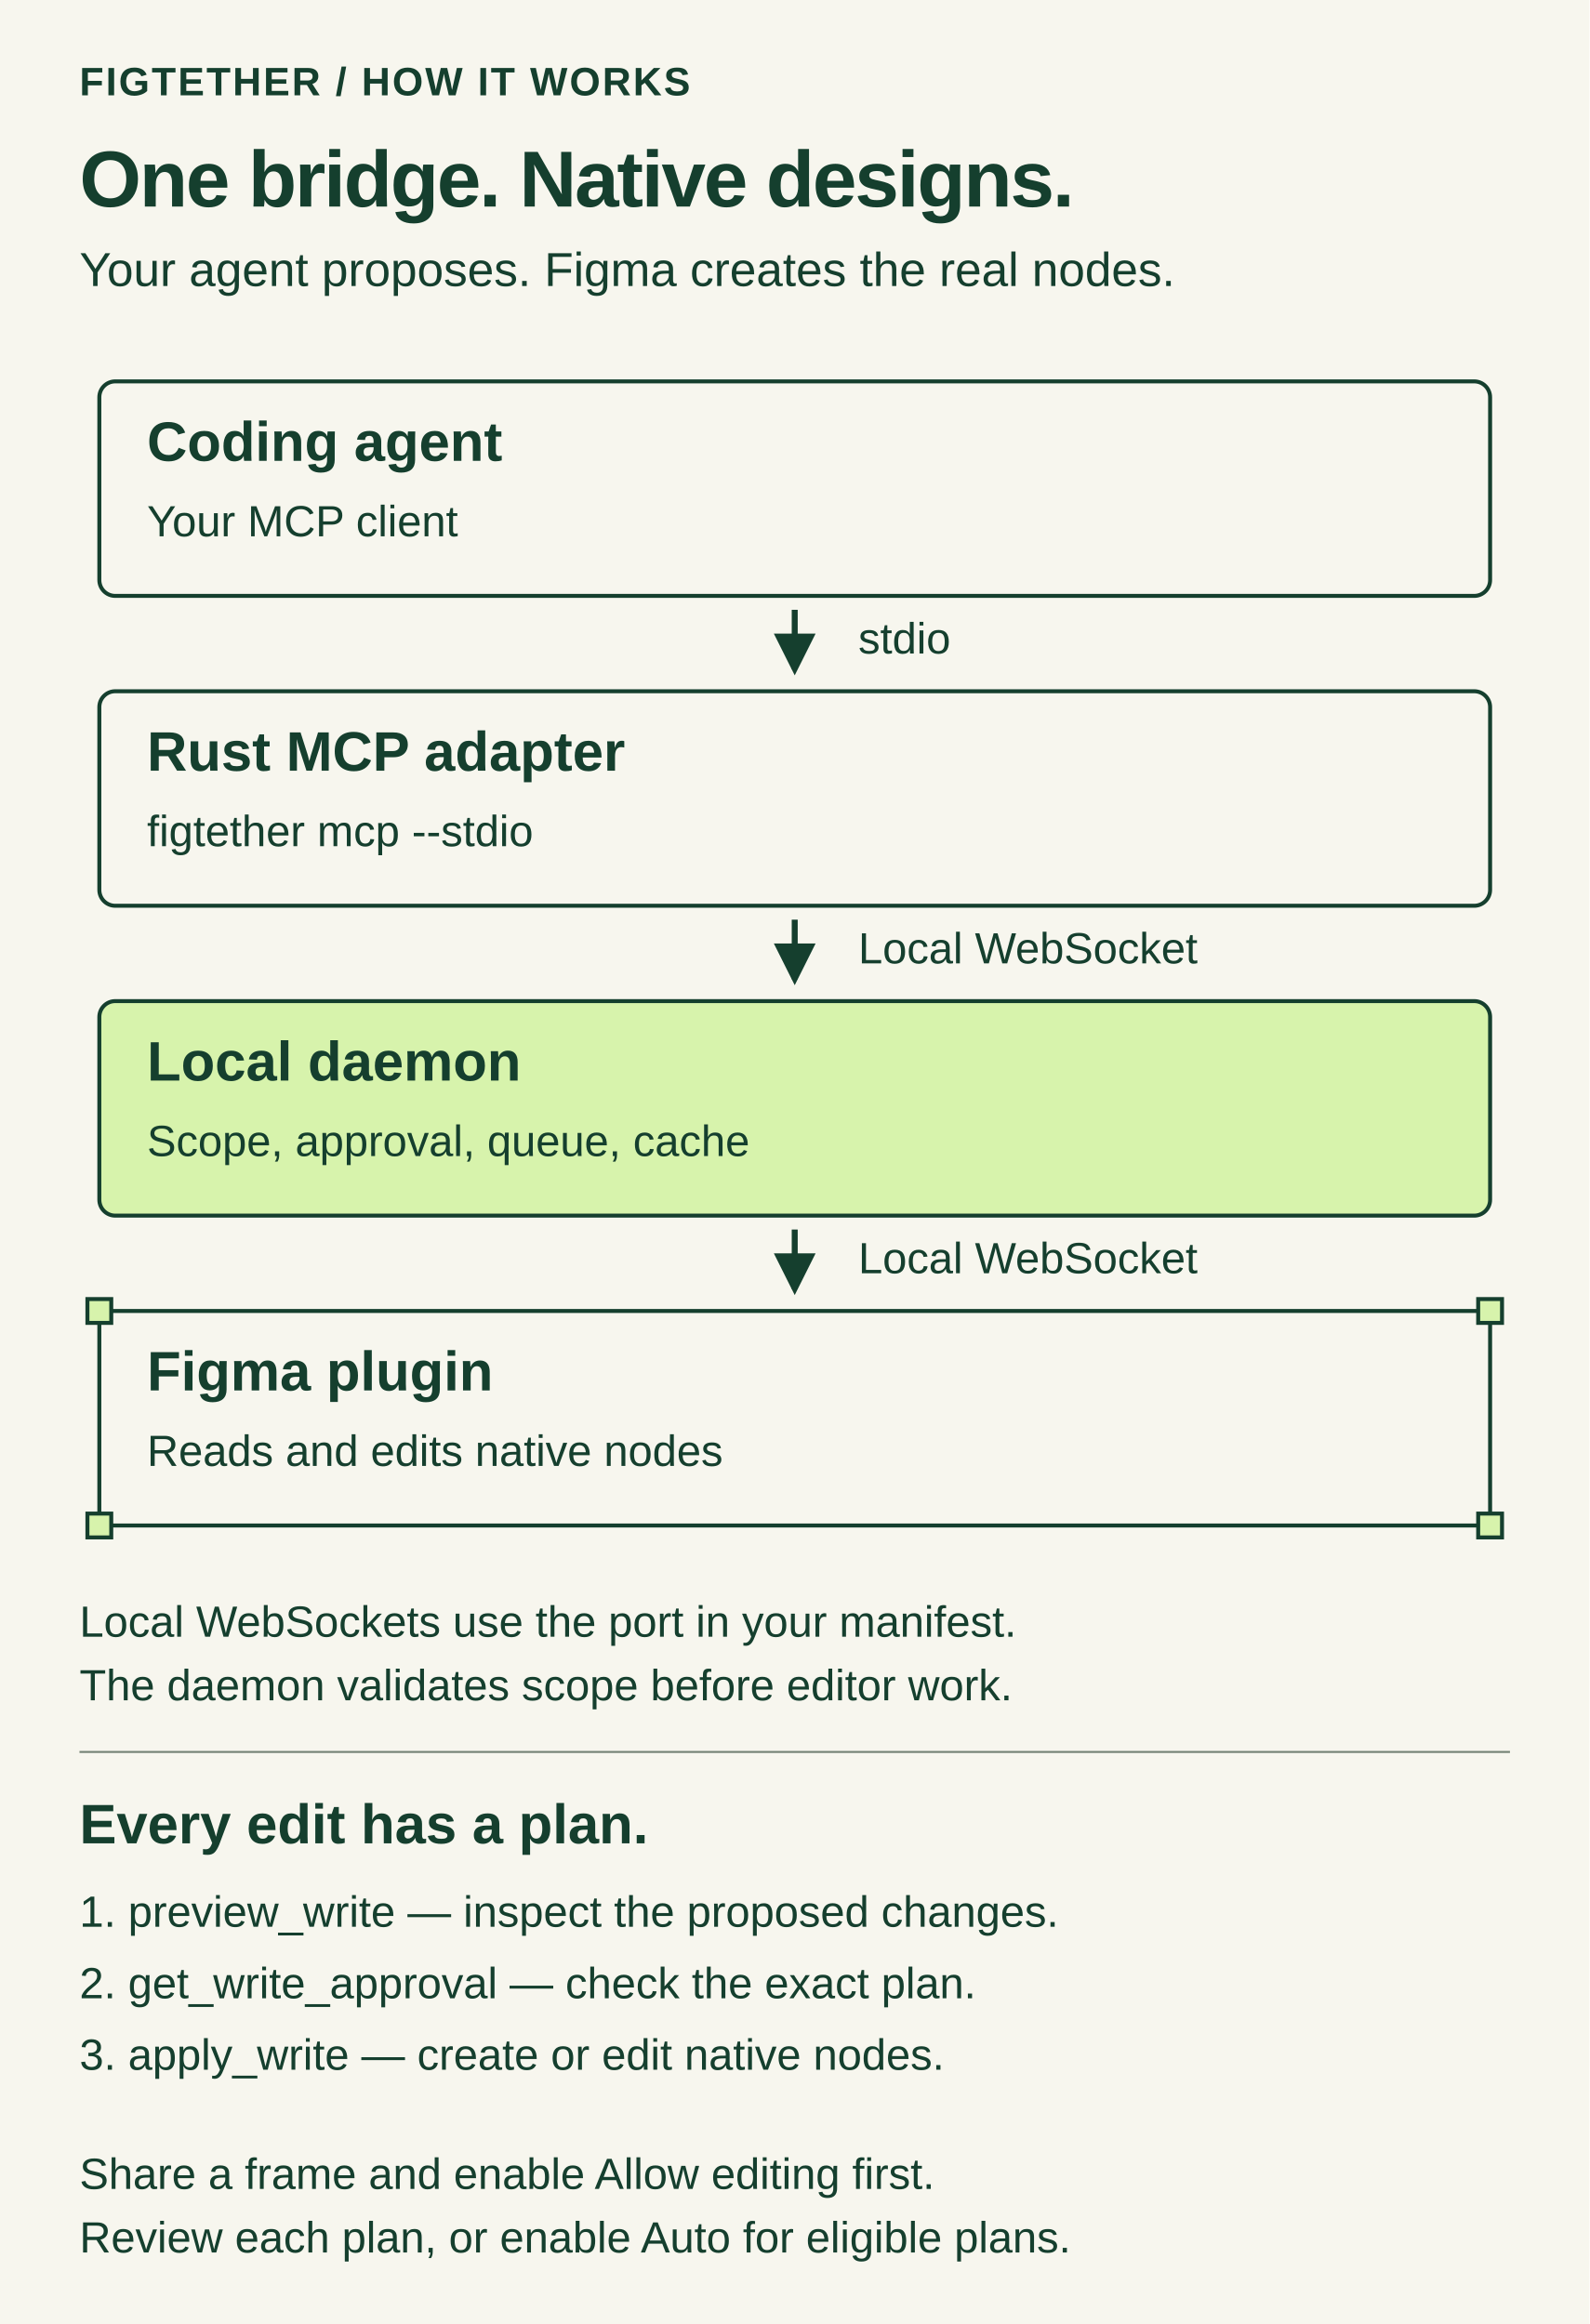
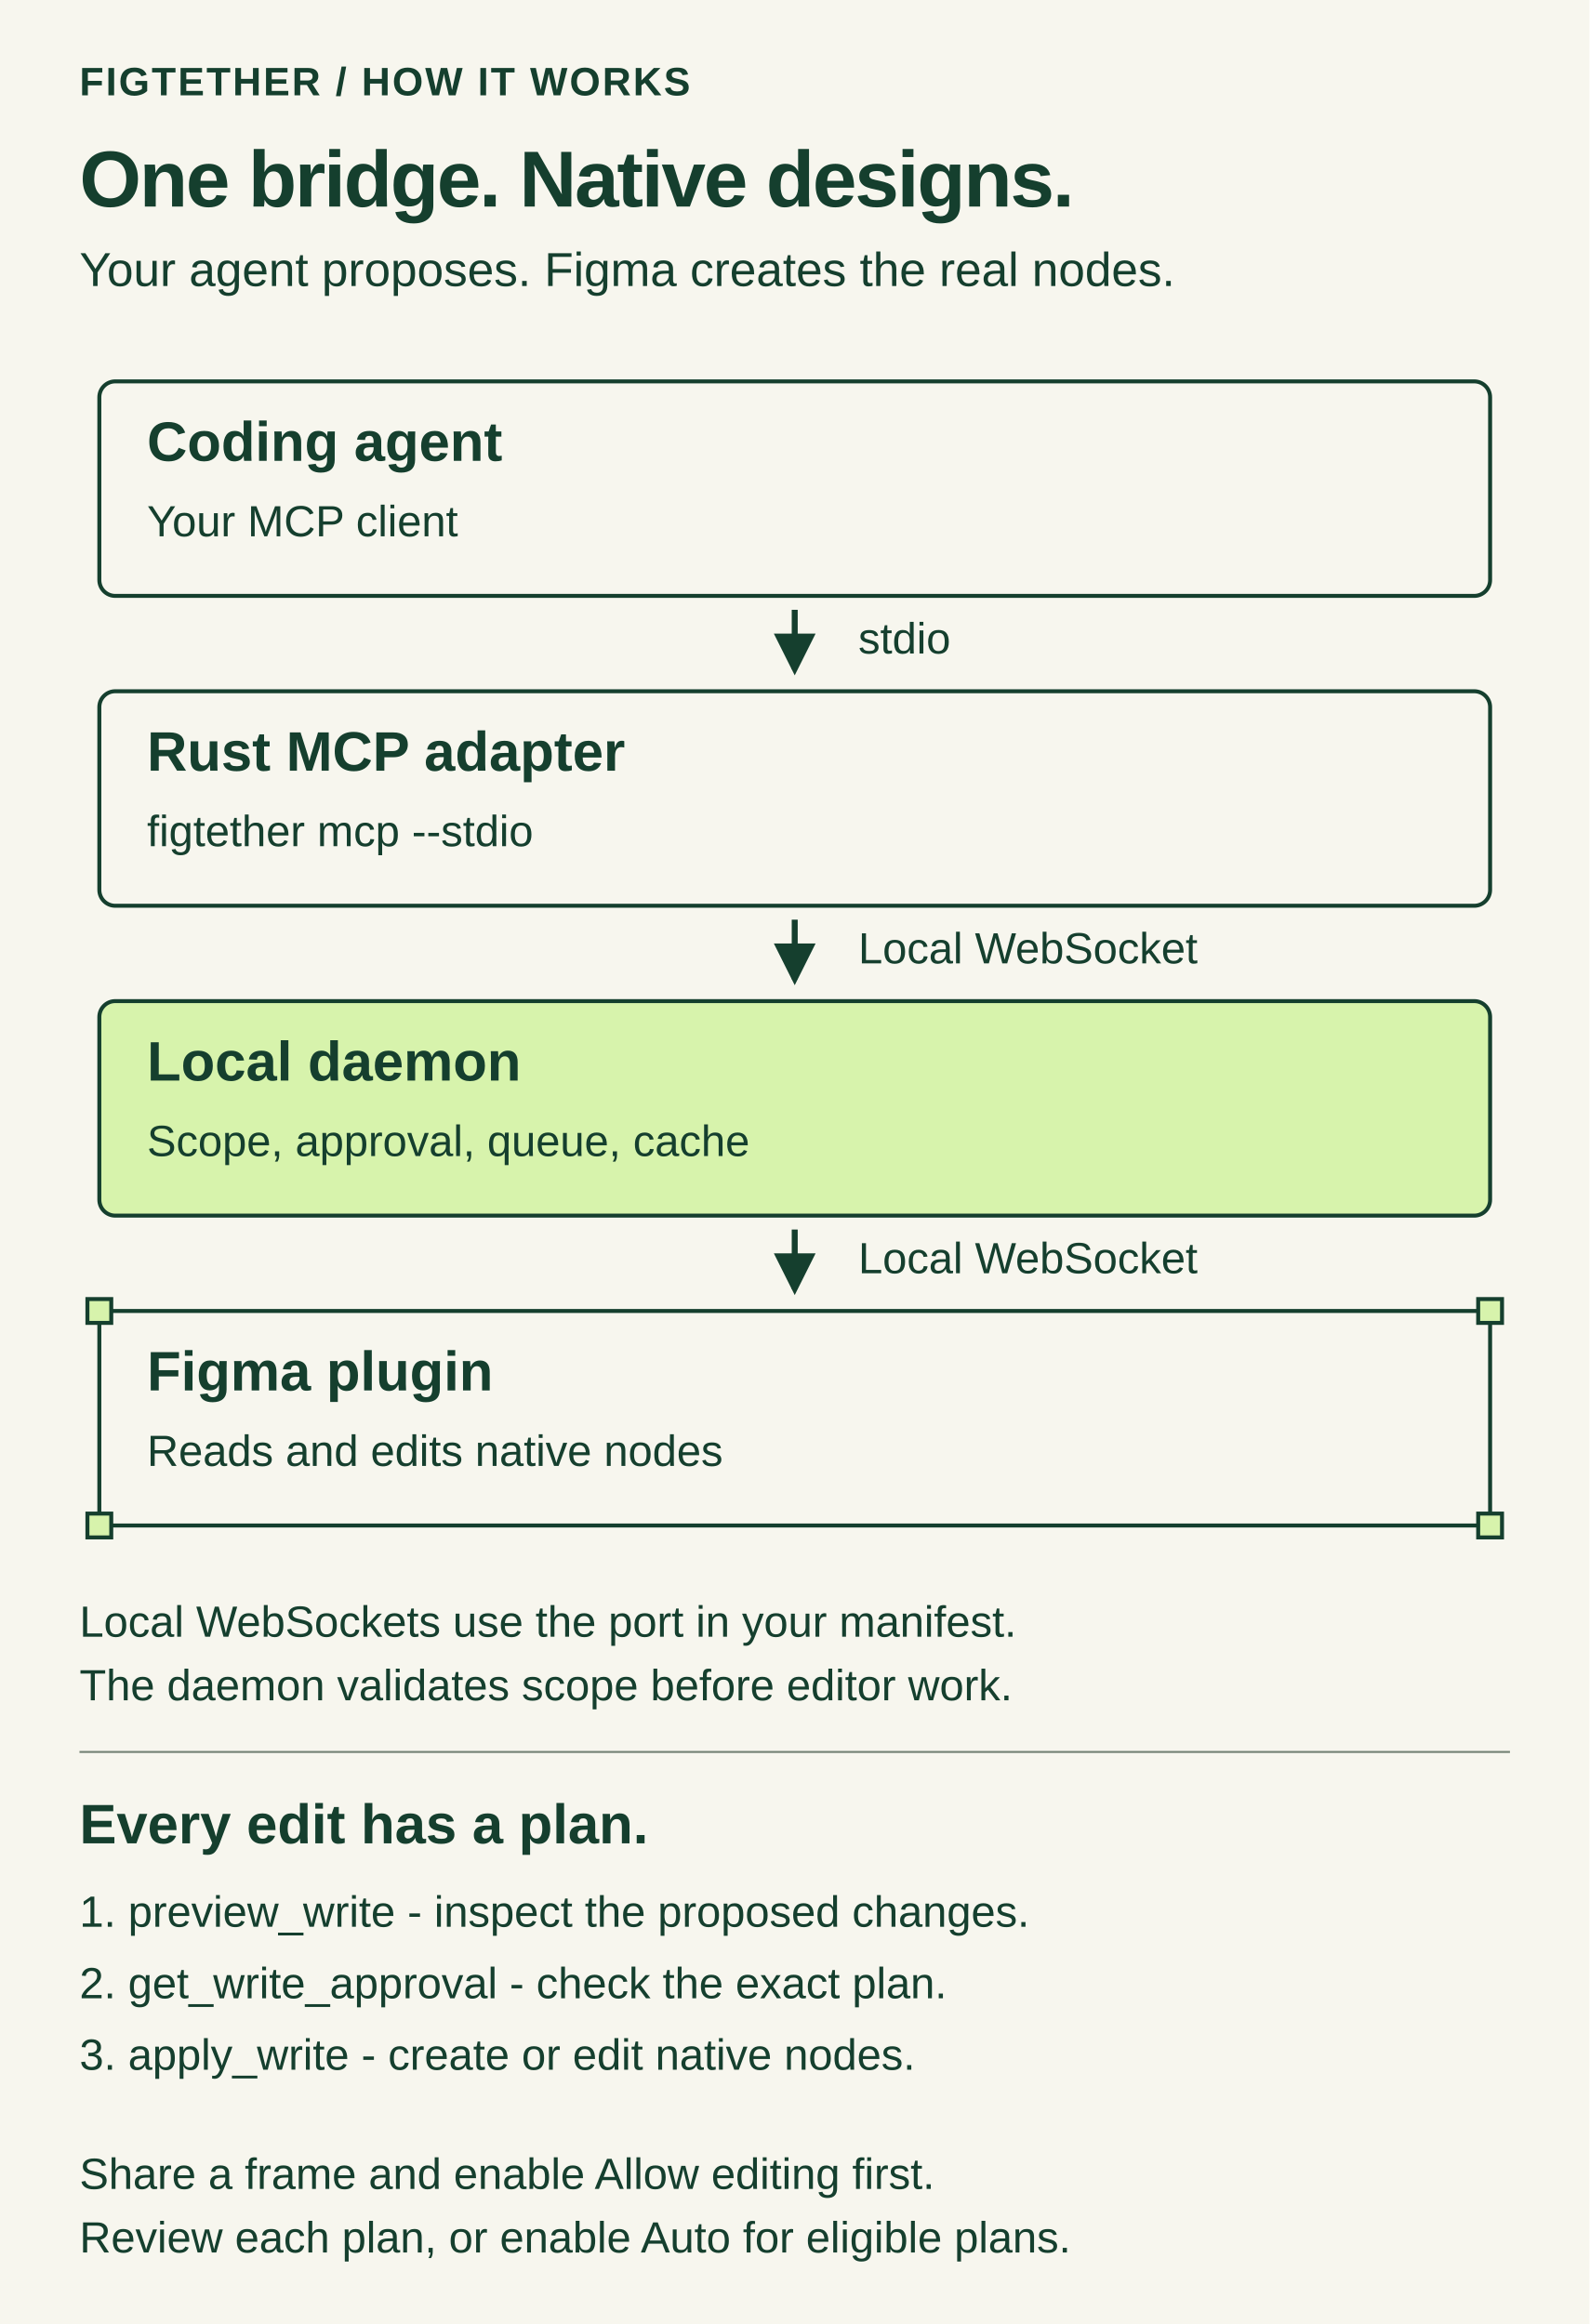
<svg xmlns="http://www.w3.org/2000/svg" width="800" height="1170" viewBox="0 0 800 1170" role="img" aria-labelledby="title desc">
  <style>text{fill:#153f2e;font-family:Arial,Helvetica,sans-serif;font-size:24px}.heading{font-size:40px;font-weight:800;letter-spacing:-1px}.label{font-size:28px;font-weight:700}.body{font-size:24px}.small{font-size:22px}.meta{font-size:20px;font-weight:700;letter-spacing:1px}.code{font-family:Consolas,monospace;font-size:26px;font-weight:700}.value{font-size:32px;font-weight:700;font-variant-numeric:tabular-nums}.tick{font-size:20px}.step{font-size:26px;font-weight:800}</style>
  <rect width="800" height="1170" fill="#f7f6ee" />
  <defs>
    <marker id="arrow" markerWidth="7" markerHeight="7" refX="6" refY="3.5" orient="auto">
      <path d="M 0 0 L 7 3.5 L 0 7" fill="#153f2e" />
    </marker>
  </defs>
  <text x="40" y="48" class="meta">FIGTETHER / HOW IT WORKS</text>
  <text x="40" y="104" class="heading">One bridge. Native designs.</text>
  <text x="40" y="144" class="body">Your agent proposes. Figma creates the real nodes.</text>
  <rect x="50" y="192" width="700" height="108" rx="8" fill="#f7f6ee" stroke="#153f2e" stroke-width="2" />
  <text x="74" y="232" class="label">Coding agent</text>
  <text x="74" y="270" class="small">Your MCP client</text>
  <path d="M 400 307 V 337" fill="none" stroke="#153f2e" stroke-width="3" marker-end="url(#arrow)" />
  <text x="432" y="329" class="small">stdio</text>
  <rect x="50" y="348" width="700" height="108" rx="8" fill="#f7f6ee" stroke="#153f2e" stroke-width="2" />
  <text x="74" y="388" class="label">Rust MCP adapter</text>
  <text x="74" y="426" class="small">figtether mcp --stdio</text>
  <path d="M 400 463 V 493" fill="none" stroke="#153f2e" stroke-width="3" marker-end="url(#arrow)" />
  <text x="432" y="485" class="small">Local WebSocket</text>
  <rect x="50" y="504" width="700" height="108" rx="8" fill="#d7f3ac" stroke="#153f2e" stroke-width="2" />
  <text x="74" y="544" class="label">Local daemon</text>
  <text x="74" y="582" class="small">Scope, approval, queue, cache</text>
  <path d="M 400 619 V 649" fill="none" stroke="#153f2e" stroke-width="3" marker-end="url(#arrow)" />
  <text x="432" y="641" class="small">Local WebSocket</text>
  <rect x="50" y="660" width="700" height="108" rx="0" fill="#f7f6ee" stroke="#153f2e" stroke-width="2" />
  <text x="74" y="700" class="label">Figma plugin</text>
  <text x="74" y="738" class="small">Reads and edits native nodes</text>
  <rect x="44" y="654" width="12" height="12" fill="#d7f3ac" stroke="#153f2e" stroke-width="2" />
  <rect x="744" y="654" width="12" height="12" fill="#d7f3ac" stroke="#153f2e" stroke-width="2" />
  <rect x="44" y="762" width="12" height="12" fill="#d7f3ac" stroke="#153f2e" stroke-width="2" />
  <rect x="744" y="762" width="12" height="12" fill="#d7f3ac" stroke="#153f2e" stroke-width="2" />
  <text x="40" y="824" class="small">Local WebSockets use the port in your manifest.</text>
  <text x="40" y="856" class="small">The daemon validates scope before editor work.</text>
  <path d="M 40 882 L 760 882" fill="none" stroke="#748375" />
  <text x="40" y="928" class="label">Every edit has a plan.</text>
-   <text x="40" y="970" class="small">1. preview_write — inspect the proposed changes.</text>
-   <text x="40" y="1006" class="small">2. get_write_approval — check the exact plan.</text>
-   <text x="40" y="1042" class="small">3. apply_write — create or edit native nodes.</text>
+   <text x="40" y="970" class="small">1. preview_write - inspect the proposed changes.</text>
+   <text x="40" y="1006" class="small">2. get_write_approval - check the exact plan.</text>
+   <text x="40" y="1042" class="small">3. apply_write - create or edit native nodes.</text>
  <text x="40" y="1102" class="small">Share a frame and enable Allow editing first.</text>
  <text x="40" y="1134" class="small">Review each plan, or enable Auto for eligible plans.</text>
</svg>
